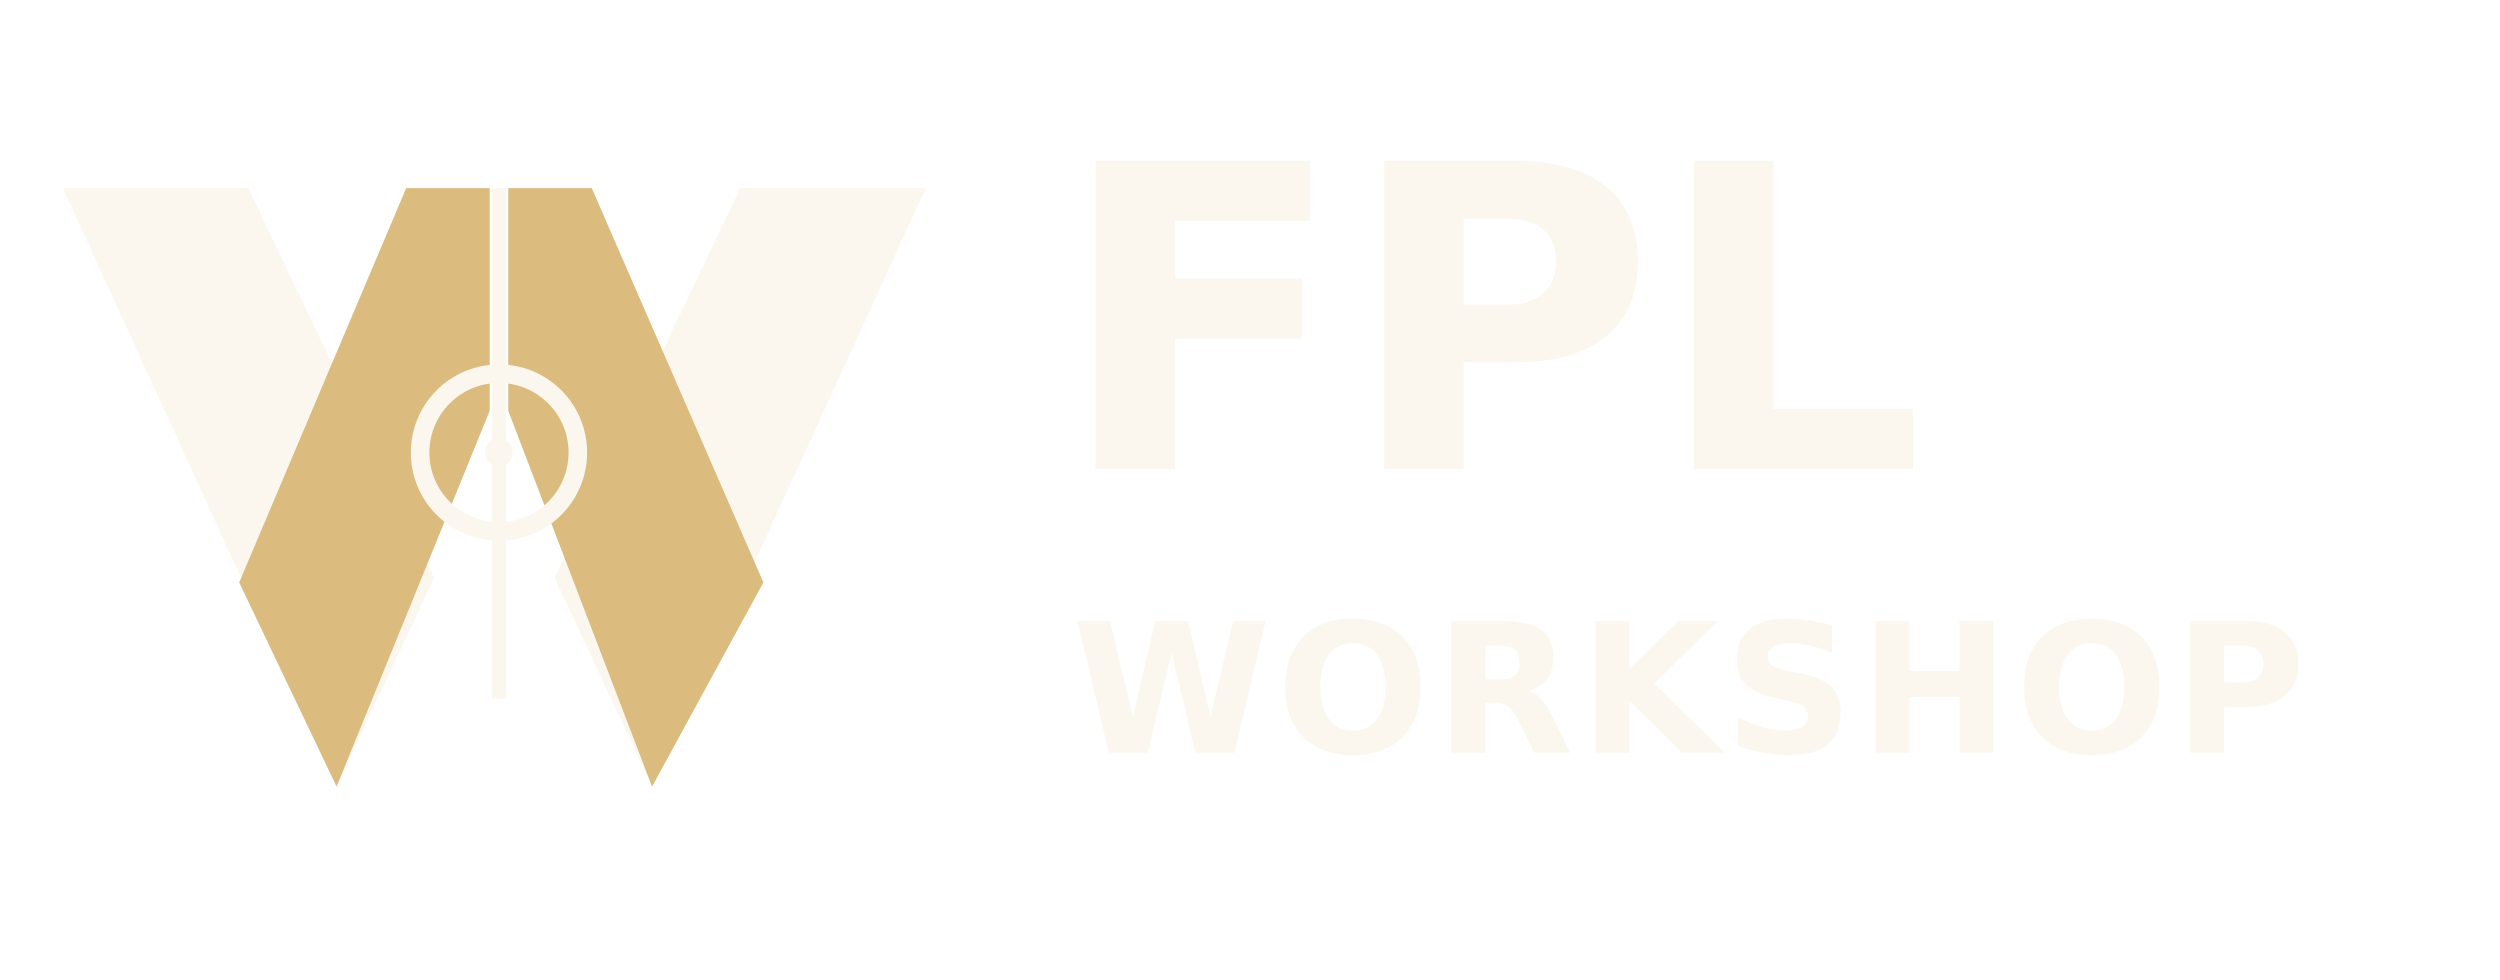
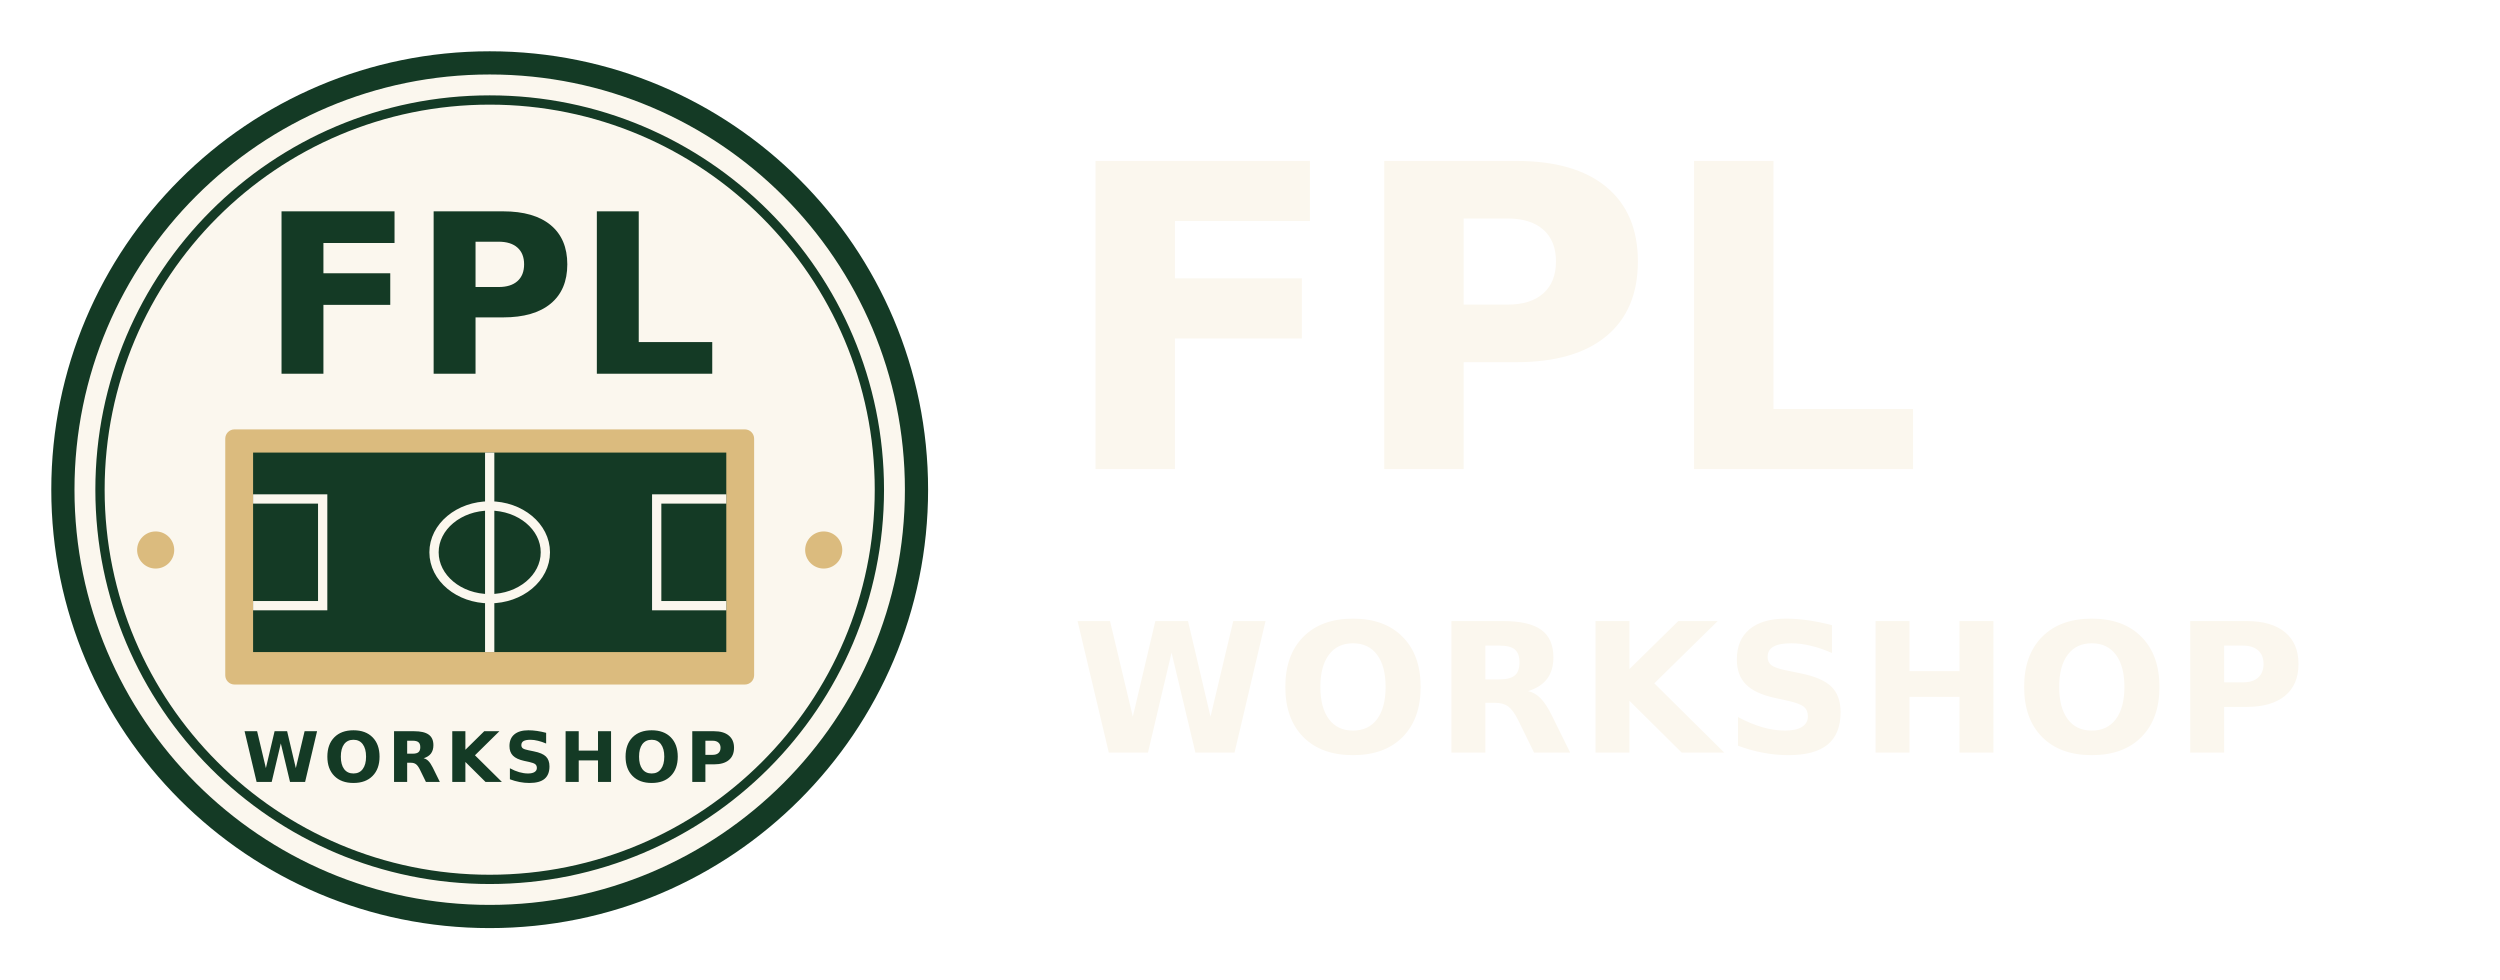
<svg xmlns="http://www.w3.org/2000/svg" viewBox="0 0 485 190" role="img">
  <g transform="translate(5 5) scale(.9)">
-     <path fill="#fbf7ee" d="M8 35h40l40 84-21 45z M154 35h40l-59 129-21-45z" />
-     <path fill="#dbbb7e" d="M82 35h18v48l-33 81-21-44z M104 35h18l37 85-24 44-31-81z" />
-     <circle cx="102" cy="92" r="17" fill="none" stroke="#fbf7ee" stroke-width="4" />
-     <path d="M102 35v110" stroke="#fbf7ee" stroke-width="3" />
-     <circle cx="102" cy="92" r="3" fill="#fbf7ee" />
+     <circle cx="100" cy="100" r="92" fill="#fbf7ee" stroke="#143a25" stroke-width="5" />
+     <circle cx="100" cy="100" r="84" fill="none" stroke="#143a25" stroke-width="2" />
+     <text x="100" y="75" text-anchor="middle" font-family="DejaVu Sans,sans-serif" font-size="48" font-weight="bold" fill="#143a25">FPL</text>
+     <rect x="43" y="87" width="114" height="55" rx="2" fill="#dbbb7e" />
+     <rect x="49" y="92" width="102" height="43" fill="#143a25" />
+     <path d="M100 92v43 M49 102h15v23H49 M151 102h-15v23h15" stroke="#fbf7ee" stroke-width="2" fill="none" />
+     <ellipse cx="100" cy="113.5" rx="12" ry="10" fill="none" stroke="#fbf7ee" stroke-width="2" />
+     <circle cx="28" cy="113" r="4" fill="#dbbb7e" />
+     <circle cx="172" cy="113" r="4" fill="#dbbb7e" />
+     <text x="100" y="163" text-anchor="middle" font-family="DejaVu Sans,sans-serif" font-size="15" font-weight="bold" letter-spacing="1" fill="#143a25">WORKSHOP</text>
  </g>
  <text x="205" y="91" font-family="Montserrat,DejaVu Sans,sans-serif" font-size="82" font-weight="bold" fill="#fbf7ee">FPL</text>
  <text x="208" y="146" font-family="Montserrat,DejaVu Sans,sans-serif" font-size="35" font-weight="bold" letter-spacing="1" fill="#fbf7ee">WORKSHOP</text>
</svg>
